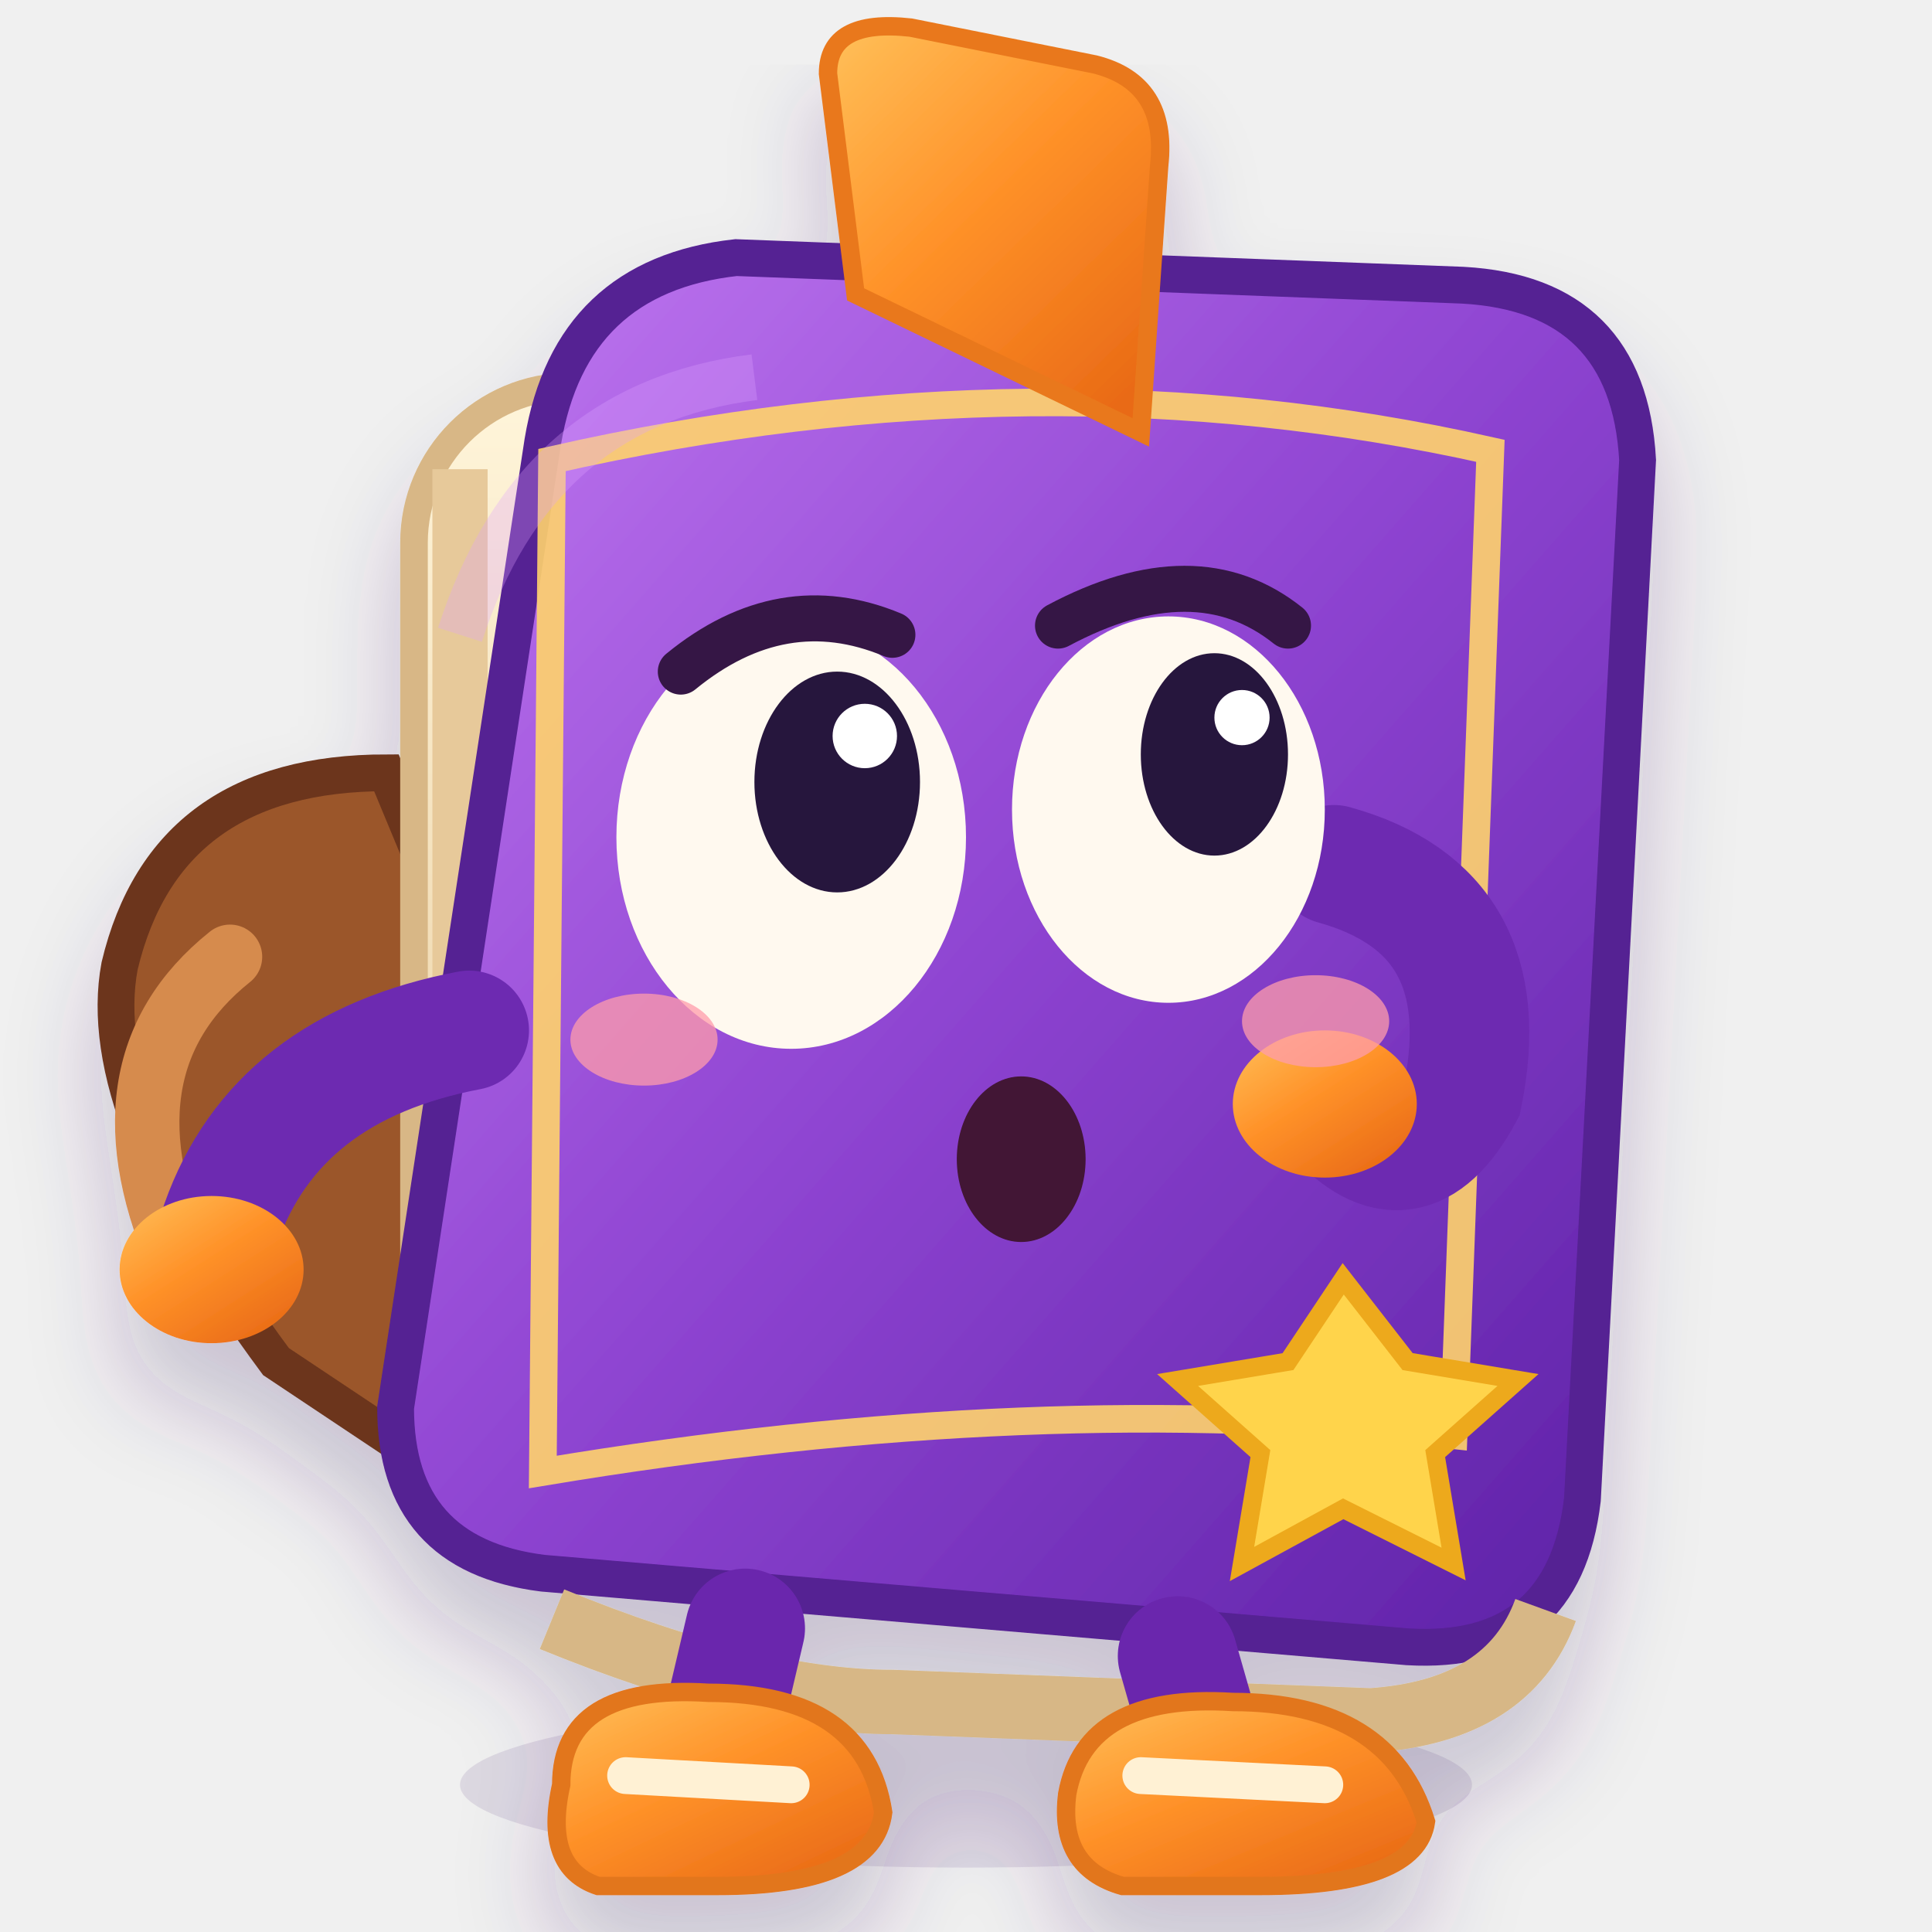
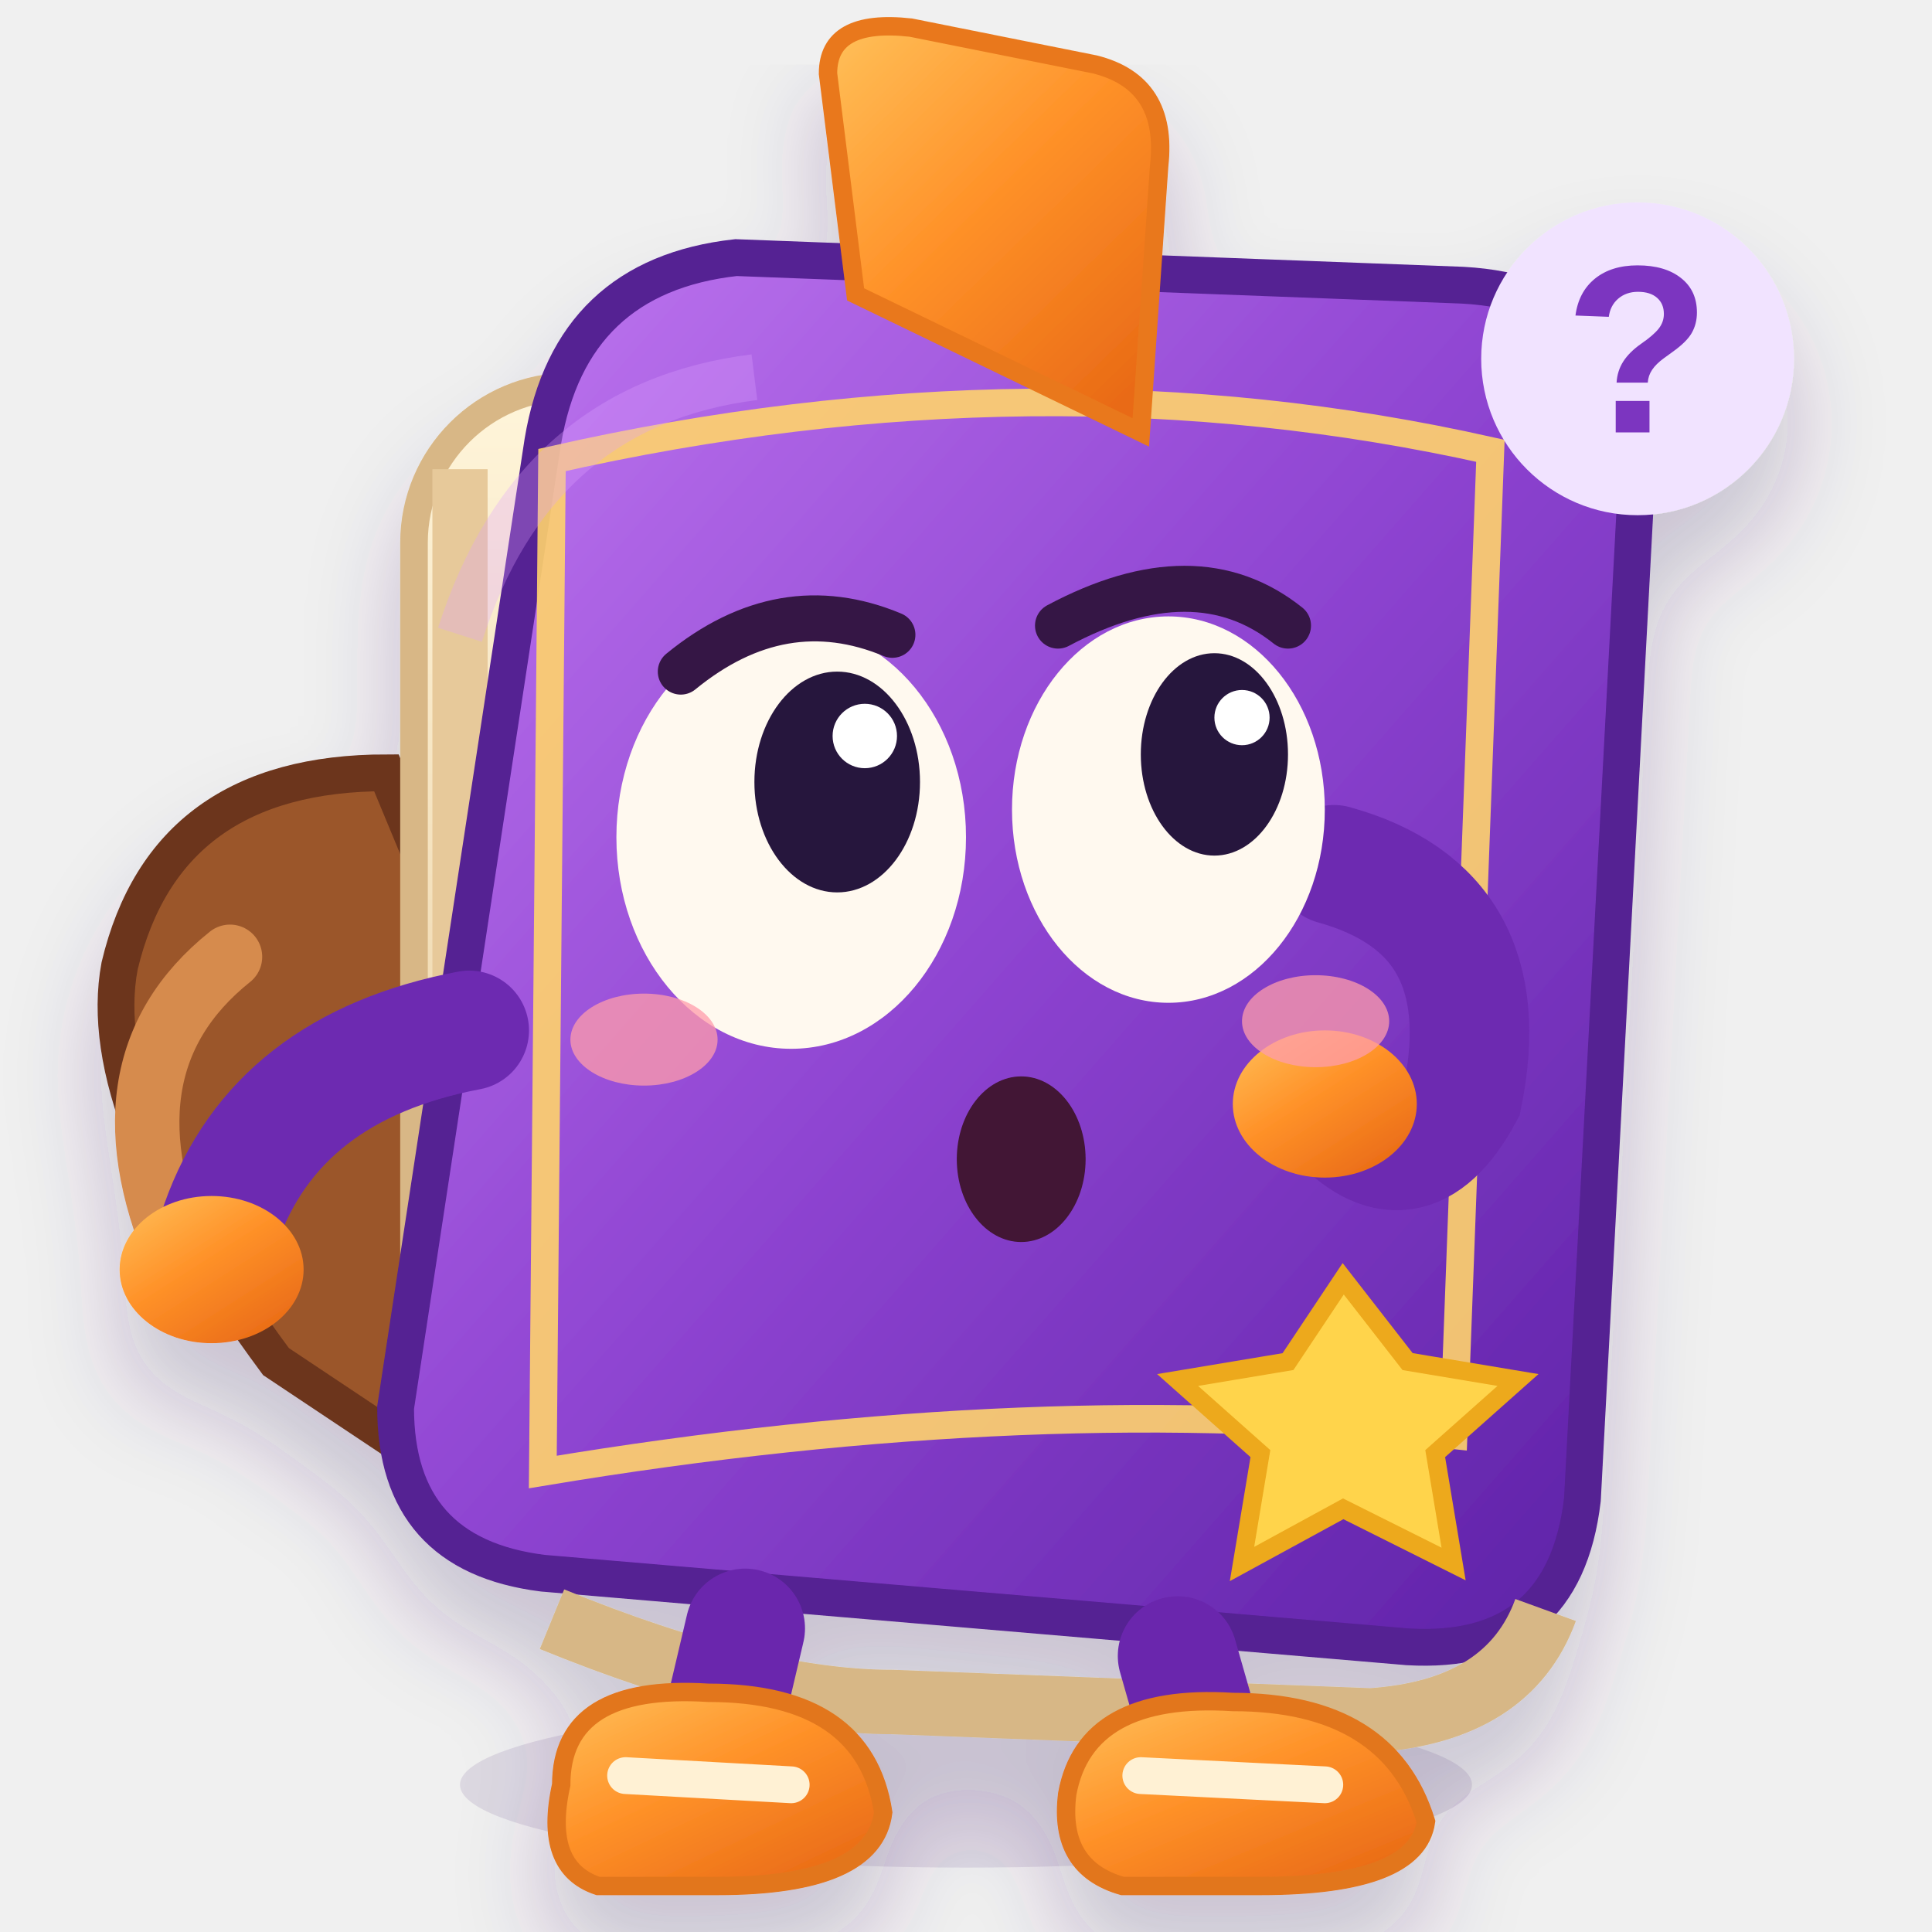
- <svg xmlns="http://www.w3.org/2000/svg" viewBox="0 0 210 210">
+ <svg xmlns="http://www.w3.org/2000/svg" width="210" height="210" viewBox="0 0 210 210">
  <defs>
    <linearGradient id="cover" x1="0" y1="0" x2="1" y2="1">
      <stop stop-color="#C27AF2" />
      <stop offset=".48" stop-color="#8F45D2" />
      <stop offset="1" stop-color="#5B20A5" />
    </linearGradient>
    <linearGradient id="spine" x1="0" y1="0" x2="1" y2="0">
      <stop stop-color="#5B1D99" />
      <stop offset="1" stop-color="#A95EE0" />
    </linearGradient>
    <linearGradient id="orange" x1="0" y1="0" x2=".8" y2="1">
      <stop stop-color="#FFC15A" />
      <stop offset=".48" stop-color="#FF9229" />
      <stop offset="1" stop-color="#E96A16" />
    </linearGradient>
    <linearGradient id="pages" x1="0" y1="0" x2="0" y2="1">
      <stop stop-color="#FFF5DA" />
      <stop offset="1" stop-color="#E5C797" />
    </linearGradient>
    <filter id="shadow" x="-30%" y="-30%" width="170%" height="180%">
      <feDropShadow dx="0" dy="7" stdDeviation="5" flood-color="#46206B" flood-opacity=".22" />
    </filter>
    <radialGradient id="gloss">
      <stop stop-color="#FFFFFF" stop-opacity=".35" />
      <stop offset="1" stop-color="#FFFFFF" stop-opacity="0" />
    </radialGradient>
  </defs>
  <ellipse cx="105" cy="194" rx="55" ry="9" fill="#48206D" opacity=".12" />
  <g filter="url(#shadow)">
    <path d="M42 84Q18 84 13 105Q10 121 30 148L48 160 64 137Z" fill="#9B572B" stroke="#6C351D" stroke-width="4" />
    <path d="M25 104Q10 116 20 138" fill="none" stroke="#D68B4E" stroke-width="7" stroke-linecap="round" />
    <rect x="45" y="42" width="119" height="125" rx="17" fill="url(#pages)" stroke="#D8B786" stroke-width="3" />
    <path d="M50 51v103" stroke="#E7C99A" stroke-width="6" />
    <path d="M59 48Q62 30 80 28L159 31Q177 32 178 50L172 163Q170 180 153 179L59 171Q43 169 43 153Z" fill="url(#cover)" stroke="#552093" stroke-width="4" />
    <path d="M60 50Q113 38 162 49L158 156Q113 151 59 160Z" fill="none" stroke="#FFD36C" stroke-width="3" opacity=".9" />
    <path d="M93 32L90 8Q90 2 99 3L119 7Q127 9 126 18L124 47Z" fill="url(#orange)" stroke="#E9781B" stroke-width="2" />
    <path d="M50 69Q58 44 82 41" fill="none" stroke="#DCA1FF" stroke-width="5" opacity=".3" />
    <path d="M60 176Q82 185 97 185L149 187Q164 186 168 175" fill="none" stroke="#D7B786" stroke-width="7" />
    <path d="M145 94 Q163 99 159 119 Q153 130 145 121" fill="none" stroke="#6D2BB1" stroke-width="13" stroke-linecap="round" />
    <ellipse cx="144" cy="120" rx="10" ry="8" fill="url(#orange)" />
    <path d="M51 112 Q30 116 24 133" fill="none" stroke="#6D2BB1" stroke-width="13" stroke-linecap="round" />
    <ellipse cx="23" cy="138" rx="10" ry="8" fill="url(#orange)" />
    <ellipse cx="86" cy="91" rx="19" ry="23" fill="#FFF9EF" />
    <ellipse cx="127" cy="88" rx="17" ry="21" fill="#FFF9EF" />
    <ellipse cx="91" cy="85" rx="9" ry="12" fill="#28163D" />
    <ellipse cx="132" cy="82" rx="8" ry="11" fill="#28163D" />
    <circle cx="94" cy="80" r="3.5" fill="#fff" />
    <circle cx="135" cy="78" r="3" fill="#fff" />
    <ellipse cx="70" cy="113" rx="8" ry="5" fill="#FF9CAB" opacity=".75" />
    <ellipse cx="143" cy="111" rx="8" ry="5" fill="#FF9CAB" opacity=".75" />
    <ellipse cx="111" cy="126" rx="7" ry="9" fill="#421334" />
    <path d="M74 73Q85 64 97 69" stroke="#351644" stroke-width="5" stroke-linecap="round" fill="none" />
    <path d="M115 68Q130 60 140 68" stroke="#351644" stroke-width="5" stroke-linecap="round" fill="none" />
    <path d="M146 139l7 9 12 2-9 8 2 12-12-6-11 6 2-12-9-8 12-2z" fill="#FFD44C" stroke="#EDA91C" stroke-width="2" />
    <path d="M81 177L77 194" stroke="#6B28AD" stroke-width="13" stroke-linecap="round" />
    <path d="M128 180L132 194" stroke="#6B28AD" stroke-width="13" stroke-linecap="round" />
    <path d="M61 194Q61 183 77 184Q94 184 96 197Q95 205 78 205H65Q59 203 61 194Z" fill="url(#orange)" stroke="#E2761D" stroke-width="2" />
    <path d="M116 195Q118 184 134 185Q151 185 155 198Q154 205 137 205H122Q115 203 116 195Z" fill="url(#orange)" stroke="#E2761D" stroke-width="2" />
    <path d="M68 193l18 1M124 193l20 1" stroke="#FFF1D4" stroke-width="4" stroke-linecap="round" />
-     <s>
-       <circle cx="178" cy="39" r="17" fill="#F1E3FF" />
-       <text x="178" y="47" text-anchor="middle" font-family="Arial" font-size="26" font-weight="bold" fill="#7B36C0">?</text>
-     </s>
+     <circle cx="178" cy="39" r="17" fill="#F1E3FF" />
+     <text x="178" y="47" text-anchor="middle" font-family="Arial" font-size="26" font-weight="bold" fill="#7B36C0">?</text>
  </g>
</svg>
